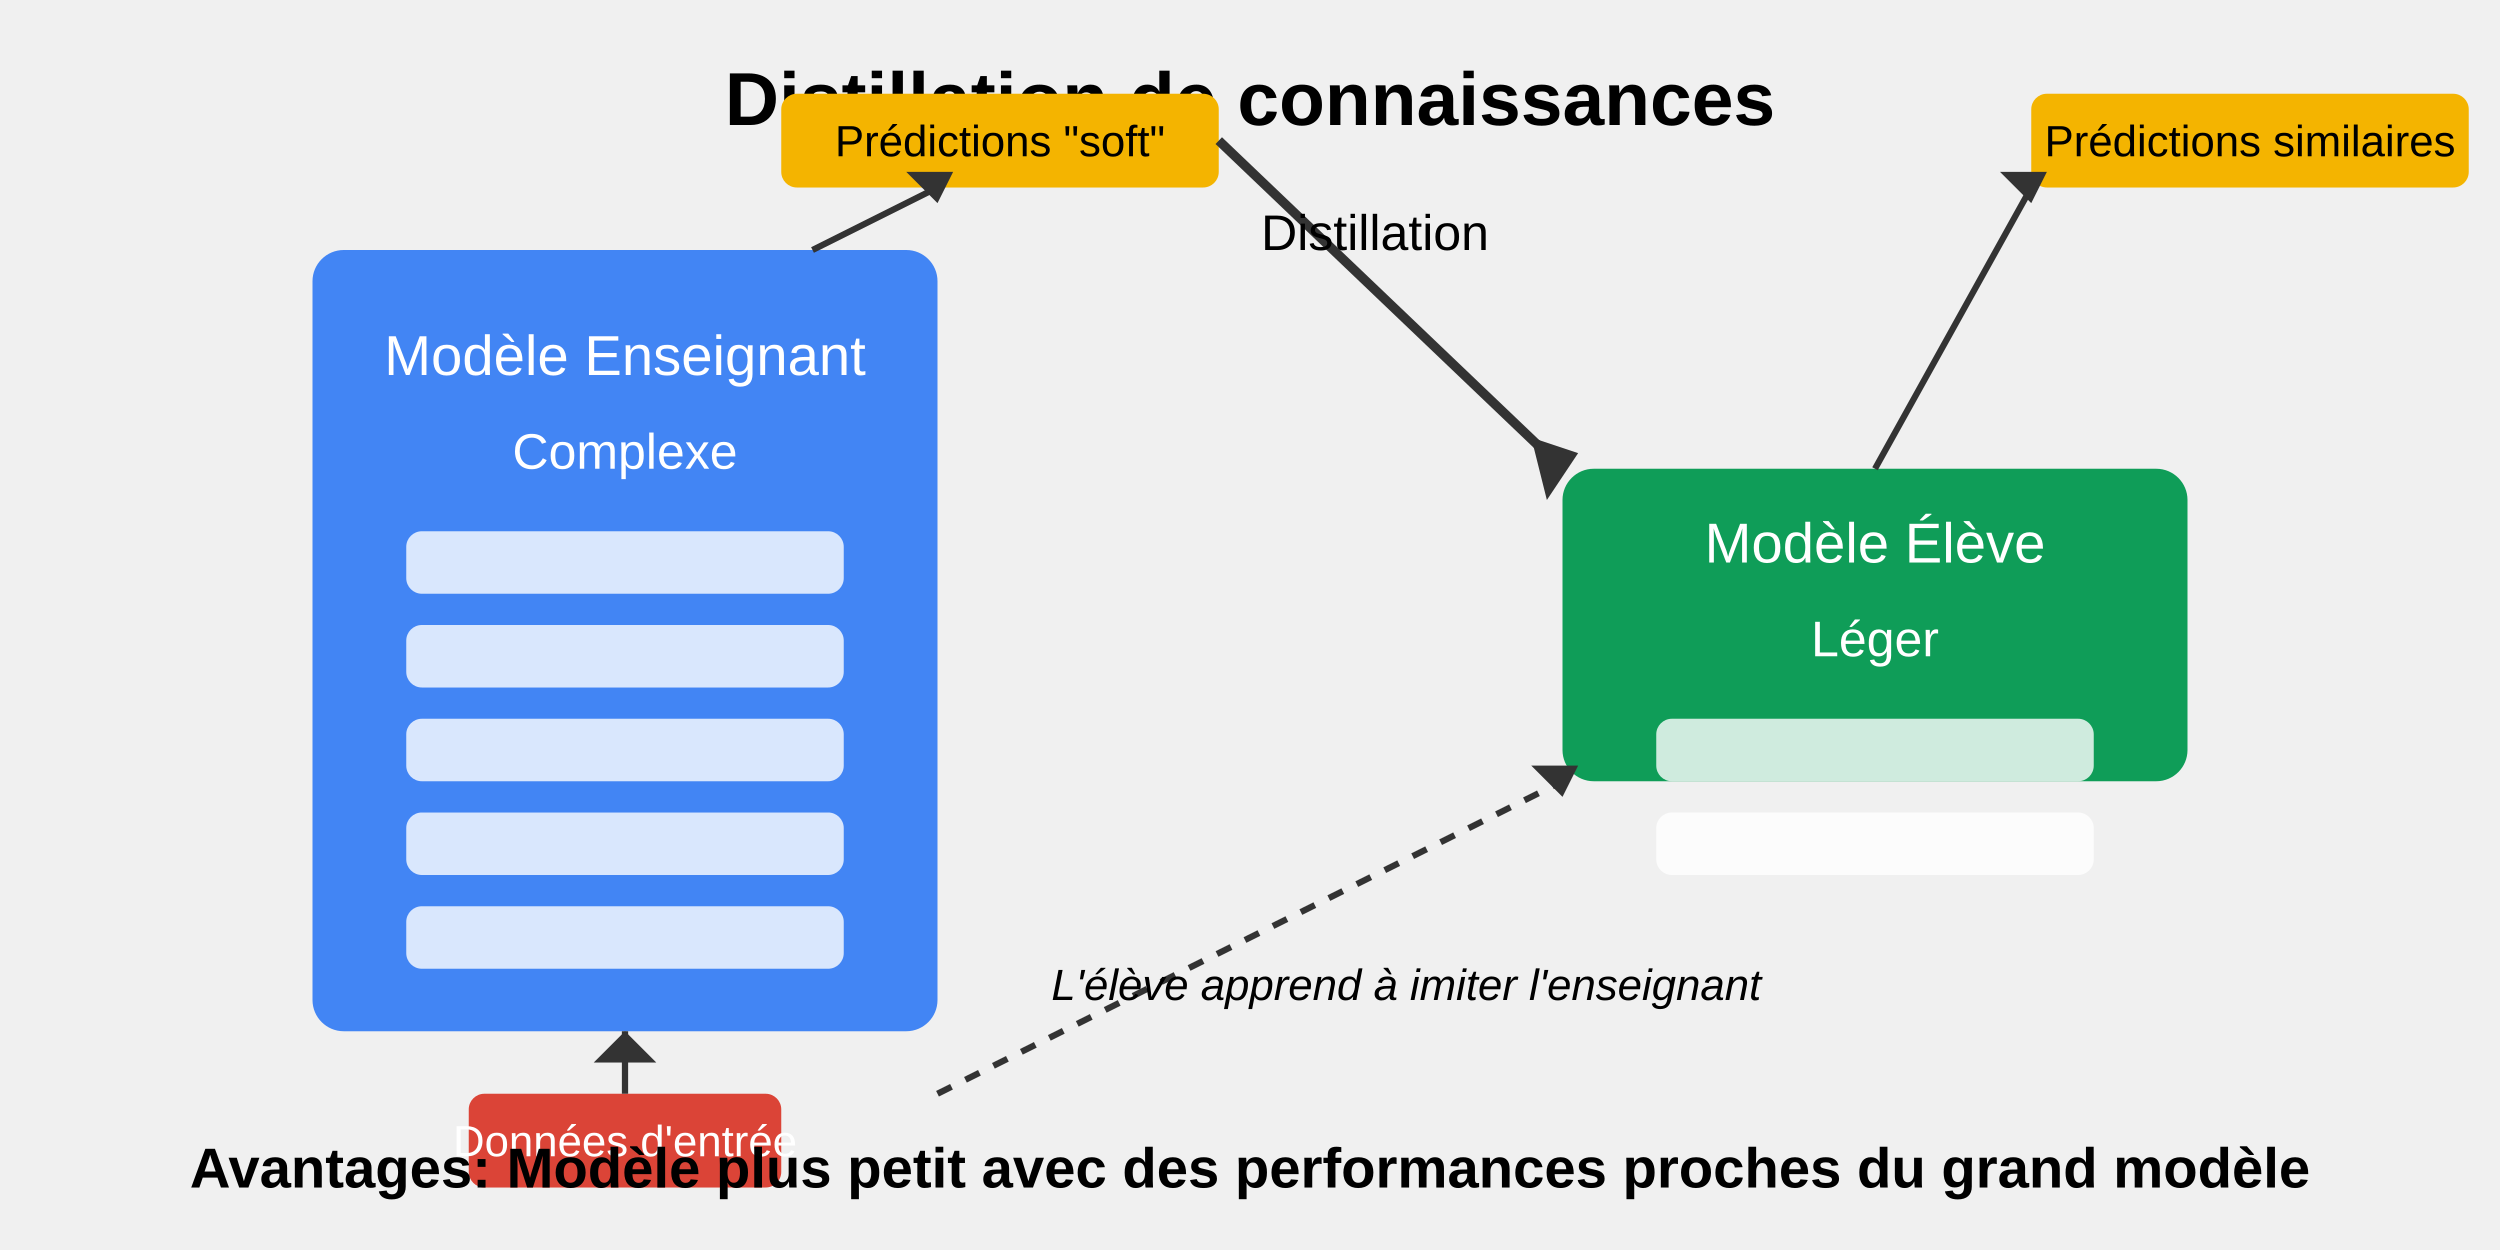
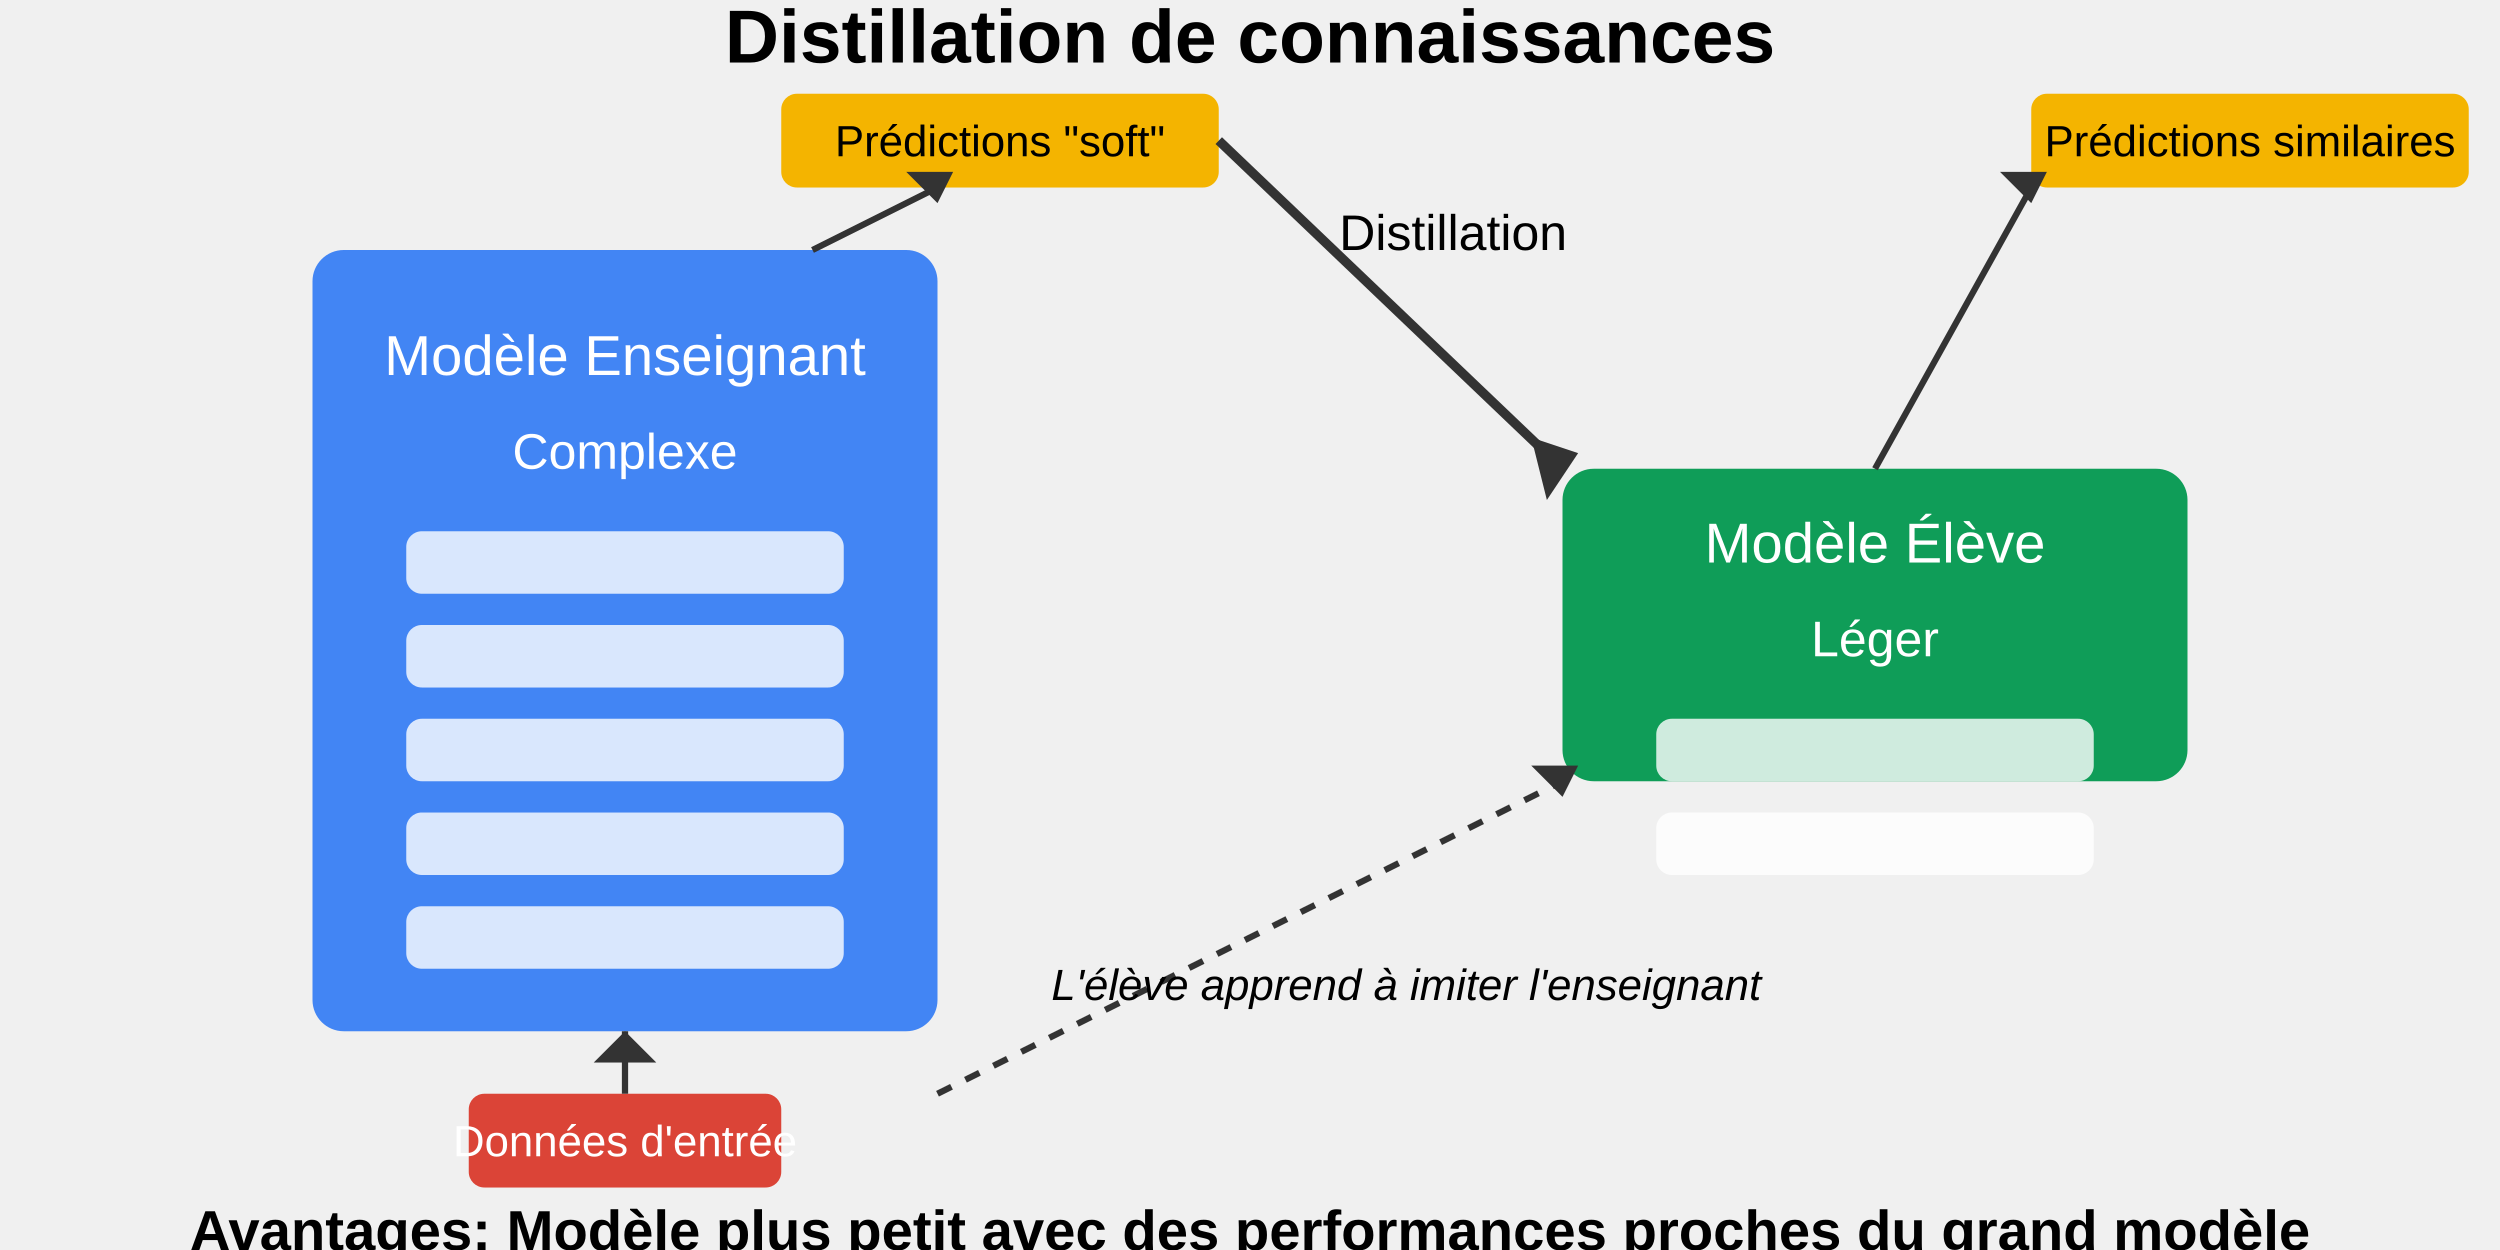
<svg xmlns="http://www.w3.org/2000/svg" width="800" height="400">
-   <text x="400" y="40" font-family="Arial" font-size="24" text-anchor="middle" font-weight="bold">Distillation de connaissances</text>
+   <text x="400" y="20" font-family="Arial" font-size="24" text-anchor="middle" font-weight="bold">Distillation de connaissances</text>
  <rect x="100" y="80" width="200" height="250" fill="#4285F4" rx="10" ry="10" />
  <text x="200" y="120" font-family="Arial" font-size="18" text-anchor="middle" fill="white">Modèle Enseignant</text>
  <text x="200" y="150" font-family="Arial" font-size="16" text-anchor="middle" fill="white">Complexe</text>
  <rect x="130" y="170" width="140" height="20" fill="white" opacity="0.8" rx="5" ry="5" />
  <rect x="130" y="200" width="140" height="20" fill="white" opacity="0.8" rx="5" ry="5" />
  <rect x="130" y="230" width="140" height="20" fill="white" opacity="0.8" rx="5" ry="5" />
  <rect x="130" y="260" width="140" height="20" fill="white" opacity="0.8" rx="5" ry="5" />
  <rect x="130" y="290" width="140" height="20" fill="white" opacity="0.8" rx="5" ry="5" />
  <rect x="150" y="350" width="100" height="30" fill="#DB4437" rx="5" ry="5" />
  <text x="200" y="370" font-family="Arial" font-size="14" text-anchor="middle" fill="white">Données d'entrée</text>
  <line x1="200" y1="350" x2="200" y2="330" stroke="#333" stroke-width="2" />
  <polygon points="190,340 200,330 210,340" fill="#333" />
  <rect x="250" y="30" width="140" height="30" fill="#F4B400" rx="5" ry="5" />
  <text x="320" y="50" font-family="Arial" font-size="14" text-anchor="middle">Prédictions "soft"</text>
  <line x1="260" y1="80" x2="300" y2="60" stroke="#333" stroke-width="2" />
  <polygon points="290,55 305,55 300,65" fill="#333" />
  <rect x="500" y="150" width="200" height="100" fill="#0F9D58" rx="10" ry="10" />
  <text x="600" y="180" font-family="Arial" font-size="18" text-anchor="middle" fill="white">Modèle Élève</text>
  <text x="600" y="210" font-family="Arial" font-size="16" text-anchor="middle" fill="white">Léger</text>
  <rect x="530" y="230" width="140" height="20" fill="white" opacity="0.8" rx="5" ry="5" />
  <rect x="530" y="260" width="140" height="20" fill="white" opacity="0.8" rx="5" ry="5" />
  <line x1="300" y1="350" x2="500" y2="250" stroke="#333" stroke-width="2" stroke-dasharray="5,5" />
  <polygon points="490,245 505,245 500,255" fill="#333" />
  <line x1="390" y1="45" x2="500" y2="150" stroke="#333" stroke-width="3" />
  <polygon points="490,140 505,145 495,160" fill="#333" />
-   <text x="440" y="80" font-family="Arial" font-size="16" text-anchor="middle">Distillation</text>
+   <text x="465" y="80" font-family="Arial" font-size="16" text-anchor="middle">Distillation</text>
  <rect x="650" y="30" width="140" height="30" fill="#F4B400" rx="5" ry="5" />
  <text x="720" y="50" font-family="Arial" font-size="14" text-anchor="middle">Prédictions similaires</text>
  <line x1="600" y1="150" x2="650" y2="60" stroke="#333" stroke-width="2" />
  <polygon points="640,55 655,55 650,65" fill="#333" />
  <text x="450" y="320" font-family="Arial" font-size="14" text-anchor="middle" font-style="italic">L'élève apprend à imiter l'enseignant</text>
-   <text x="400" y="380" font-family="Arial" font-size="18" text-anchor="middle" font-weight="bold">Avantages: Modèle plus petit avec des performances proches du grand modèle</text>
+   <text x="400" y="400" font-family="Arial" font-size="18" text-anchor="middle" font-weight="bold">Avantages: Modèle plus petit avec des performances proches du grand modèle</text>
</svg>
